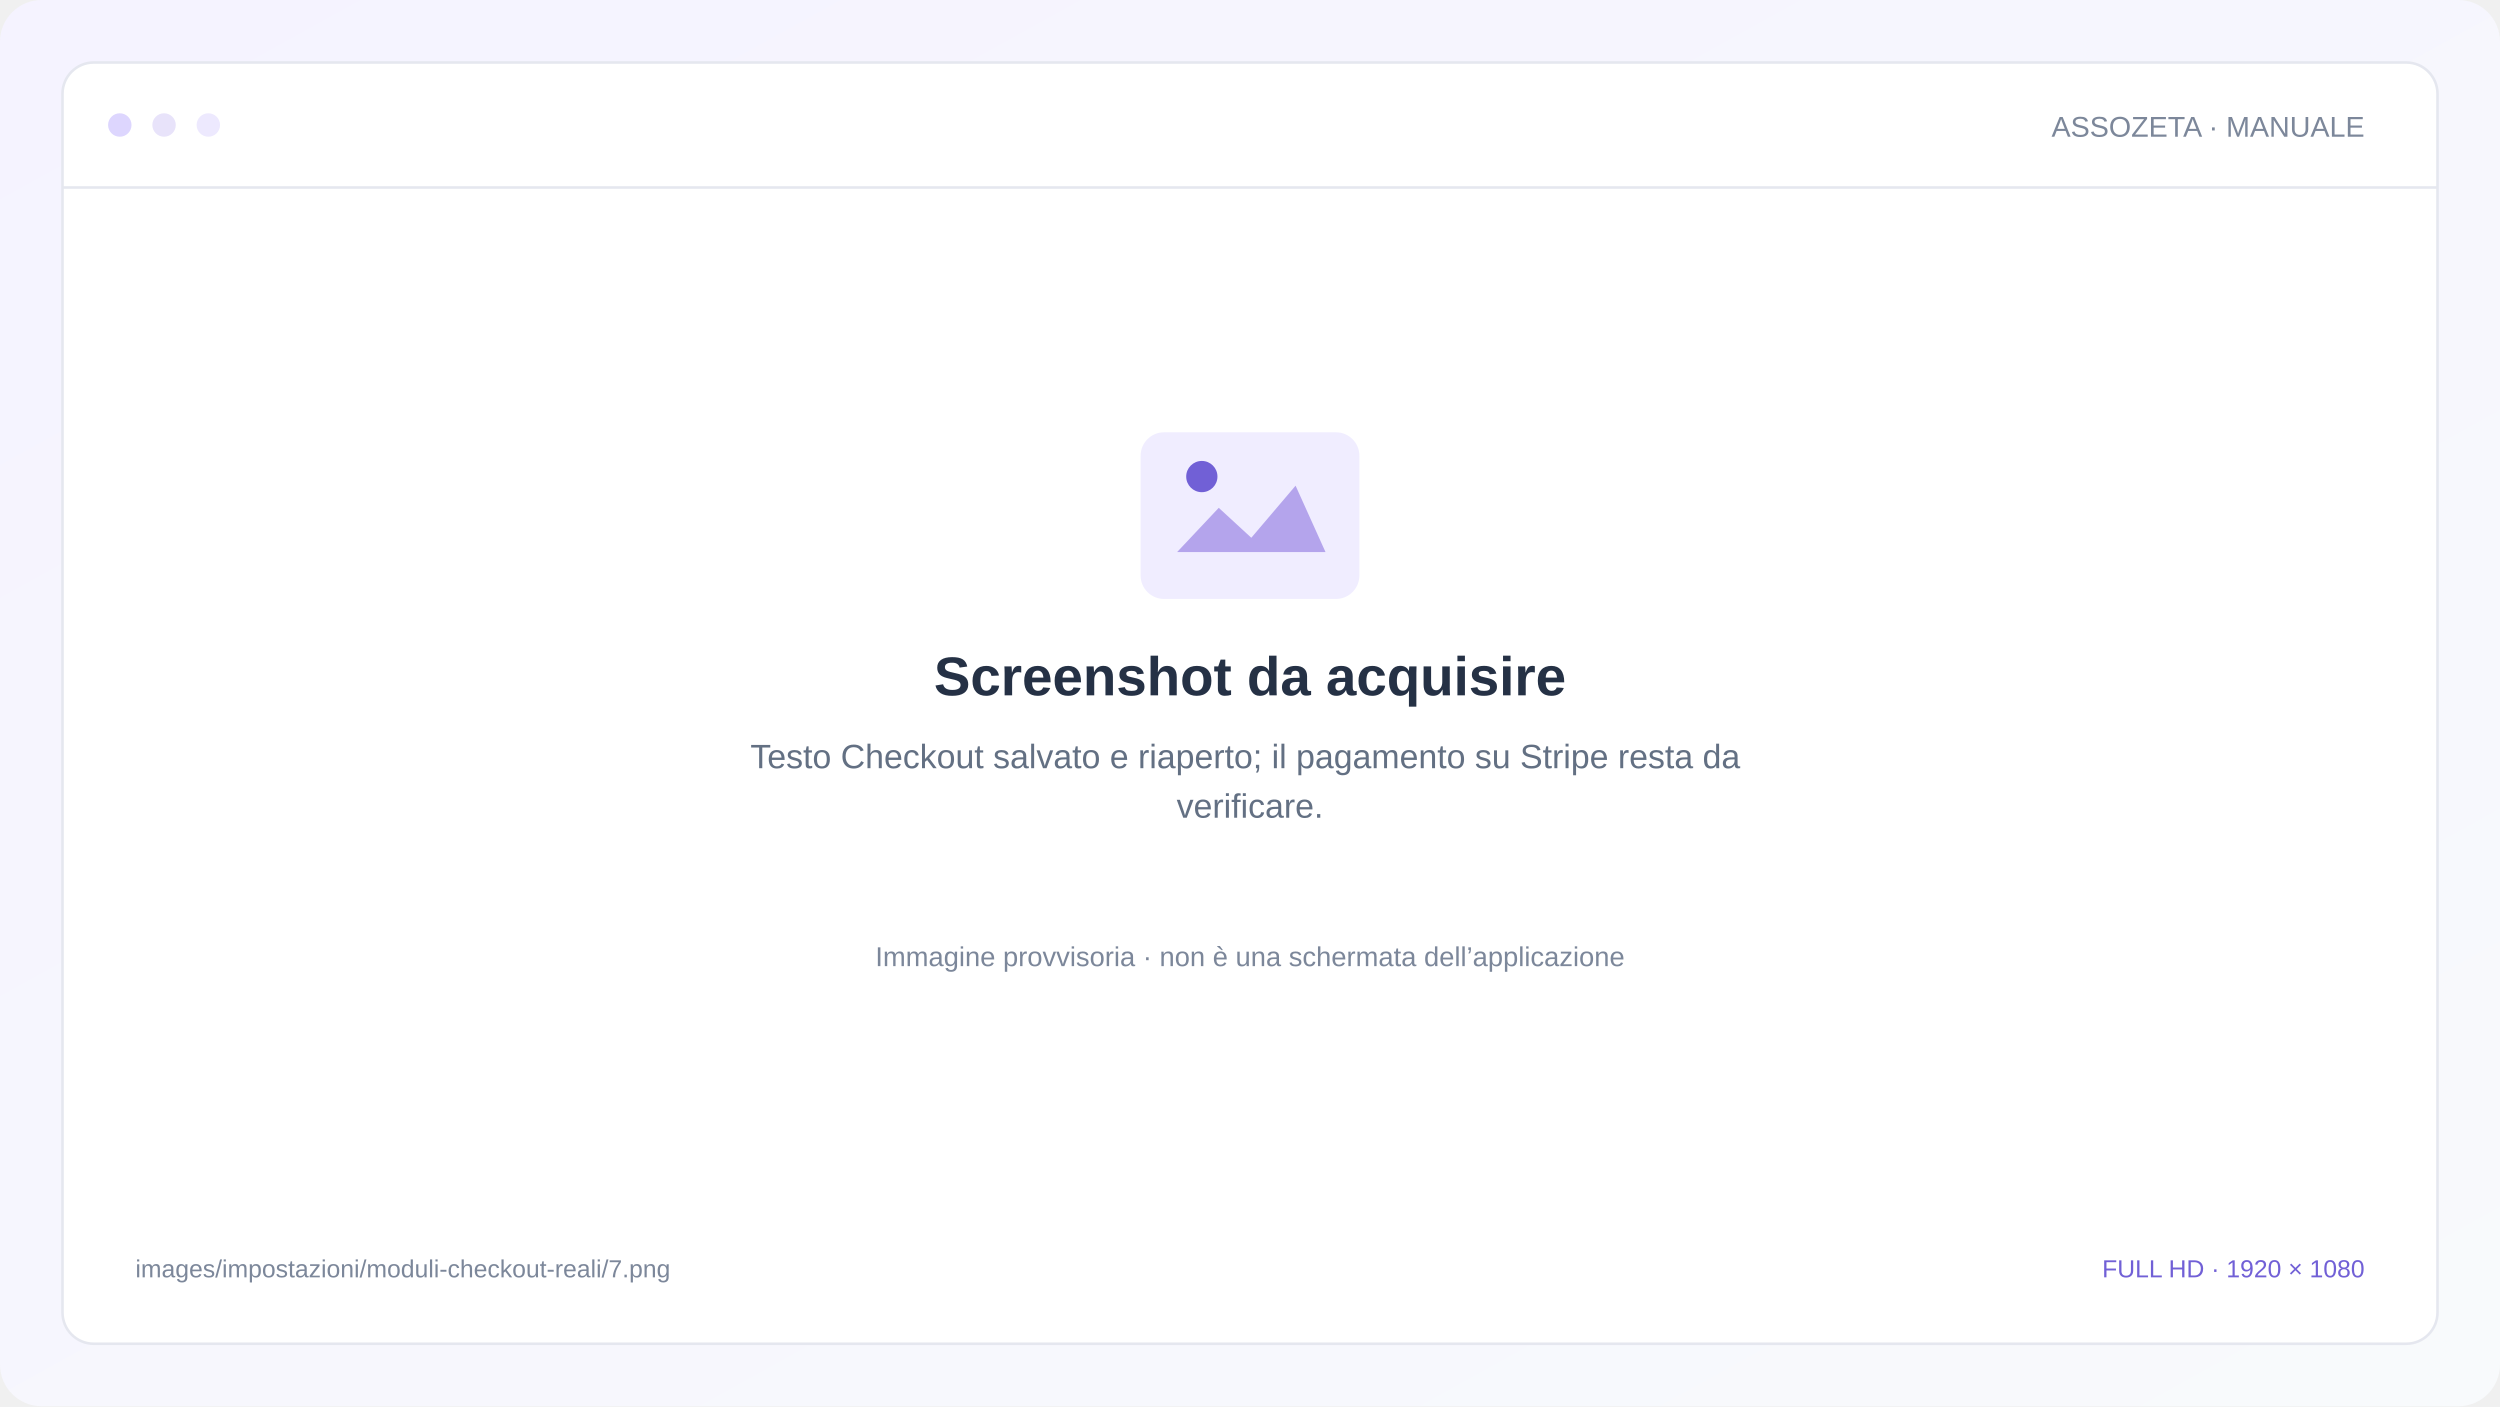
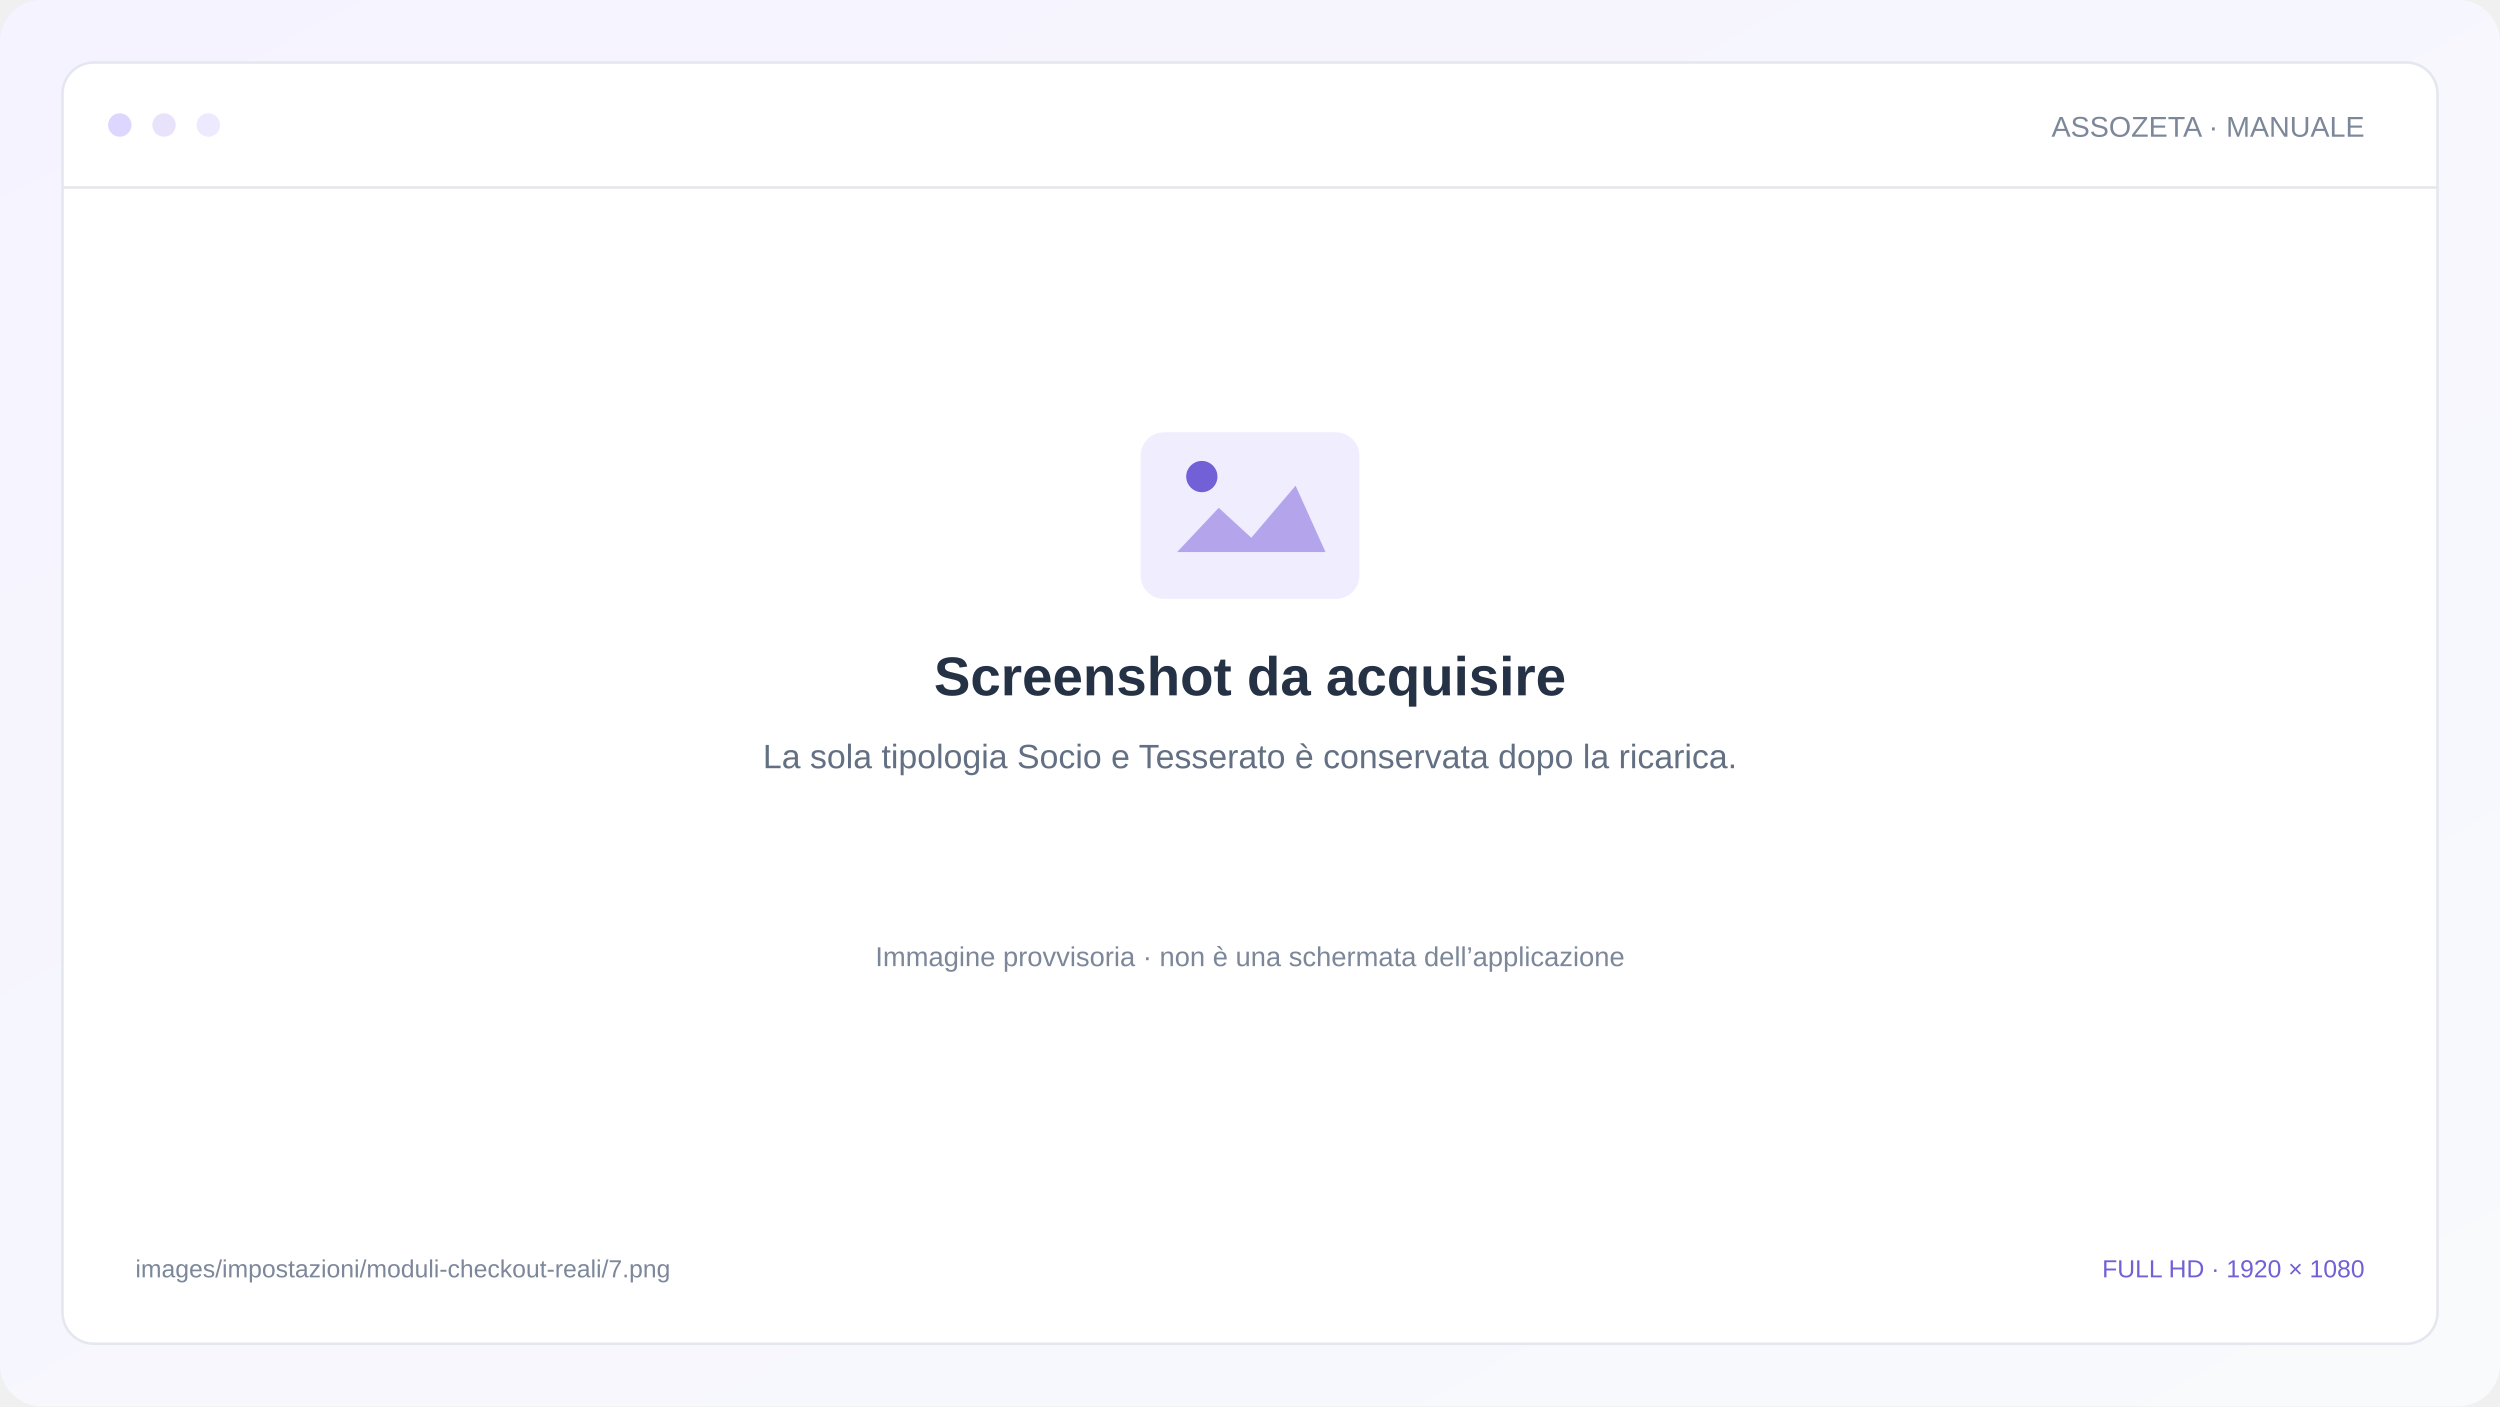
<svg xmlns="http://www.w3.org/2000/svg" width="1920" height="1080" viewBox="0 0 1920 1080" data-assozeta-manuale-placeholder="true" role="img" aria-labelledby="title description">
  <defs>
    <linearGradient id="surface" x2="1" y2="1">
      <stop stop-color="#f5f3ff" />
      <stop offset="1" stop-color="#f8fafc" />
    </linearGradient>
  </defs>
  <rect width="1920" height="1080" rx="32" fill="url(#surface)" />
  <rect x="48" y="48" width="1824" height="984" rx="24" fill="#fff" stroke="#e5e7ef" stroke-width="2" />
  <path d="M48 144H1872" stroke="#e5e7ef" stroke-width="2" />
  <circle cx="92" cy="96" r="9" fill="#ddd6fe" />
  <circle cx="126" cy="96" r="9" fill="#e8e3fa" />
  <circle cx="160" cy="96" r="9" fill="#ede9fe" />
  <text x="1816" y="105" text-anchor="end" font-family="Arial, sans-serif" font-size="22" fill="#7c879a">ASSOZETA · MANUALE</text>
  <rect x="876" y="332" width="168" height="128" rx="18" fill="#f0edff" />
  <path d="M904 424l32-34 25 23 34-40 23 51H904z" fill="#b4a4ec" />
  <circle cx="923" cy="366" r="12" fill="#7160d6" />
  <text x="960" y="534" text-anchor="middle" font-family="Arial, sans-serif" font-size="42" font-weight="700" fill="#253145">Screenshot da acquisire</text>
  <text x="960" y="590" text-anchor="middle" font-family="Arial, sans-serif" font-size="26" fill="#637083">
-     <tspan x="960" dy="0">Testo Checkout salvato e riaperto; il pagamento su Stripe resta da</tspan>
-     <tspan x="960" dy="38">verificare.</tspan>
+     <tspan x="960" dy="0">La sola tipologia Socio e Tesserato è conservata dopo la ricarica.</tspan>
  </text>
  <text x="960" y="742" text-anchor="middle" font-family="Arial, sans-serif" font-size="21" fill="#7c879a">Immagine provvisoria · non è una schermata dell’applicazione</text>
  <text x="104" y="981" font-family="Arial, sans-serif" font-size="19" fill="#7c879a">images/impostazioni/moduli-checkout-reali/7.png</text>
  <text x="1816" y="981" text-anchor="end" font-family="Arial, sans-serif" font-size="19" fill="#7160d6">FULL HD · 1920 × 1080</text>
</svg>
